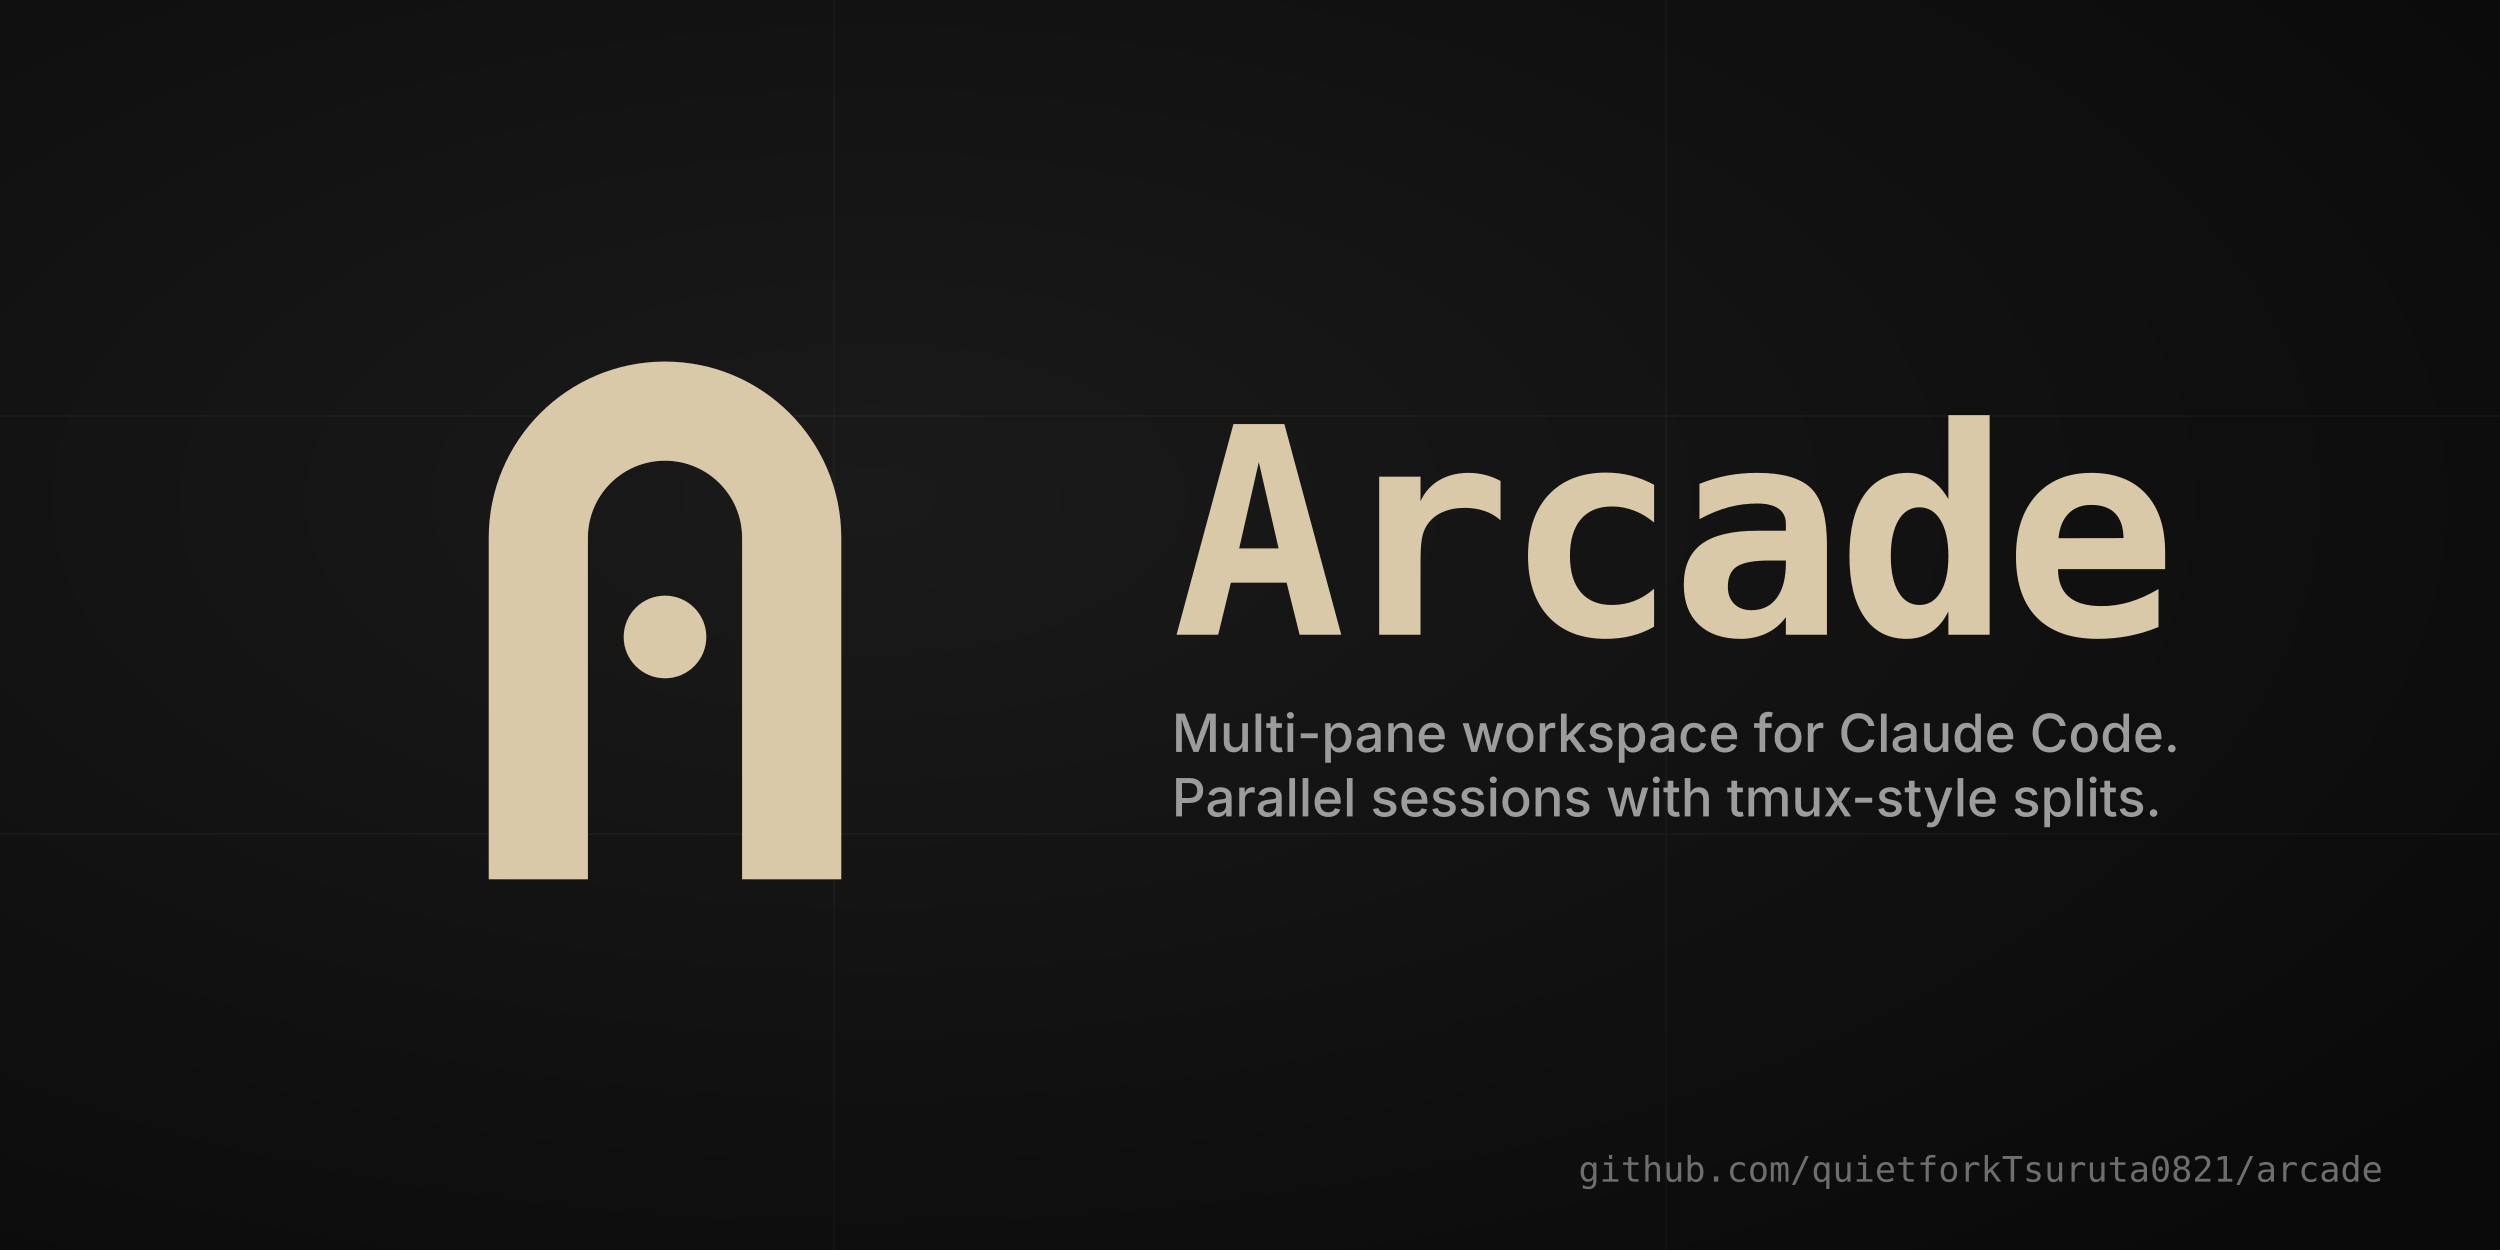
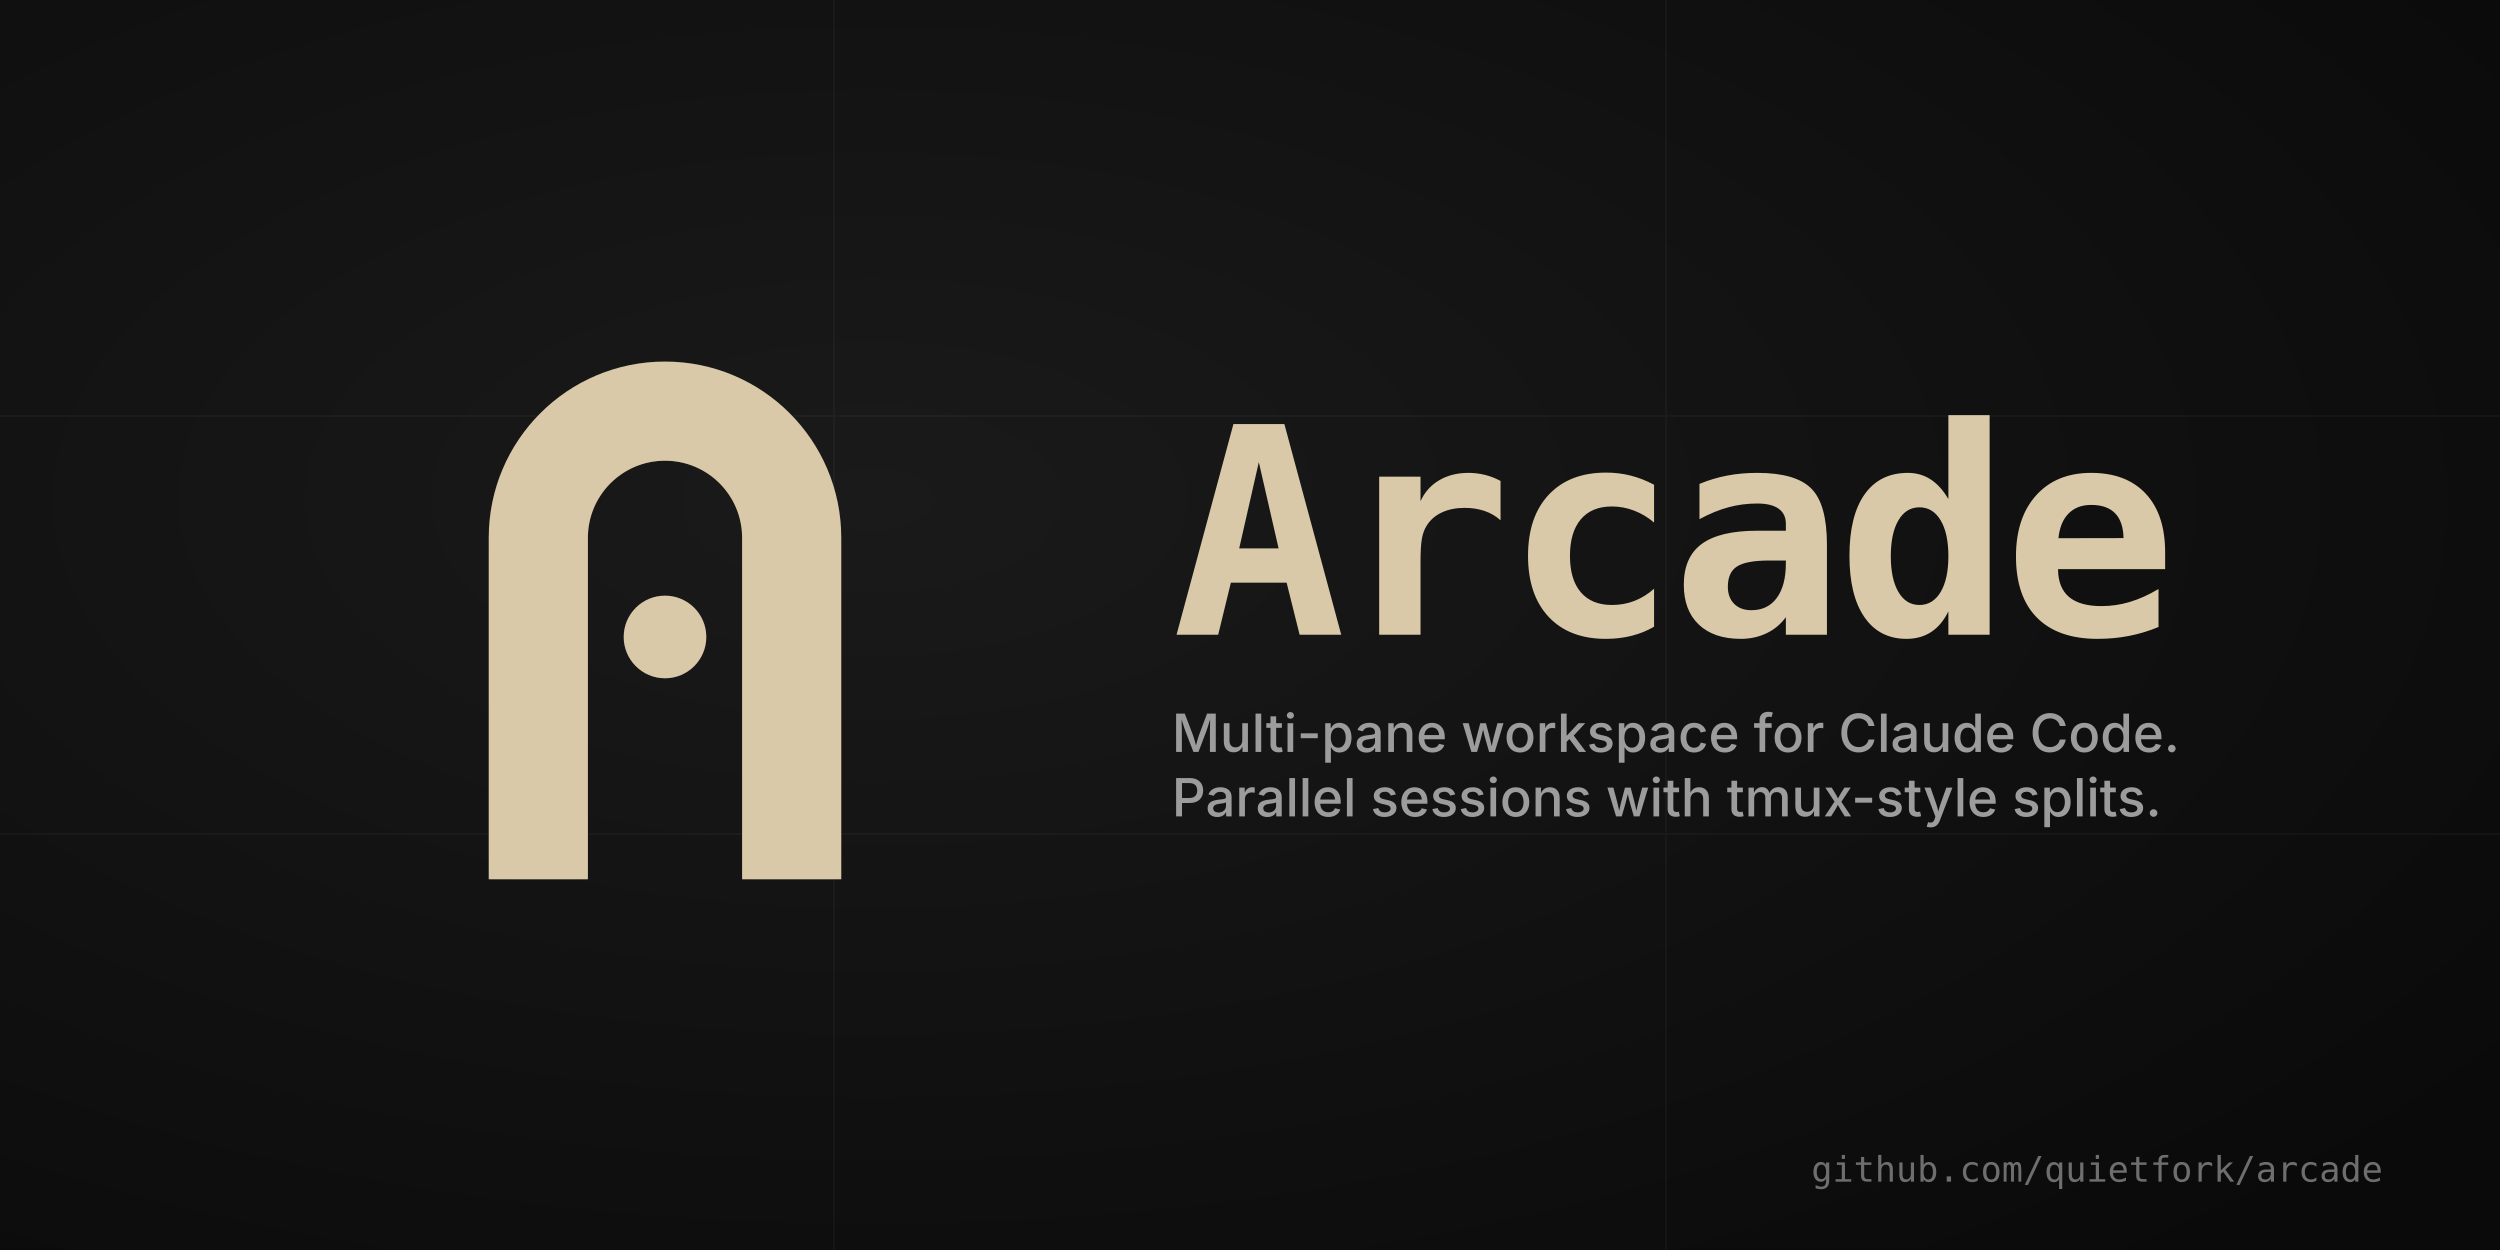
<svg xmlns="http://www.w3.org/2000/svg" viewBox="0 0 1280 640" width="1280" height="640" role="img" aria-label="Arcade — multi-pane workspace for Claude Code">
  <defs>
    <radialGradient id="bgGrad2" cx="35%" cy="40%" r="80%">
      <stop offset="0%" stop-color="#1A1A1A" />
      <stop offset="100%" stop-color="#0A0A0A" />
    </radialGradient>
    <filter id="markShadow2" x="-20%" y="-20%" width="140%" height="140%">
      <feGaussianBlur stdDeviation="6" />
      <feOffset dx="0" dy="4" />
      <feComponentTransfer>
        <feFuncA type="linear" slope="0.4" />
      </feComponentTransfer>
      <feComposite in2="SourceAlpha" operator="in" />
      <feMerge>
        <feMergeNode />
        <feMergeNode in="SourceGraphic" />
      </feMerge>
    </filter>
  </defs>
  <rect width="1280" height="640" fill="url(#bgGrad2)" />
  <g opacity="0.04" stroke="#D9C9A8" stroke-width="1">
    <line x1="0" y1="213" x2="1280" y2="213" />
    <line x1="0" y1="427" x2="1280" y2="427" />
    <line x1="427" y1="0" x2="427" y2="640" />
    <line x1="853" y1="0" x2="853" y2="640" />
  </g>
  <g transform="translate(160 140) scale(1.41)" filter="url(#markShadow2)">
    <path fill-rule="evenodd" fill="#D9C9A8" d="M 64 220 L 64 96 A 64 64 0 0 1 192 96 L 192 220 L 64 220 Z M 100 220 L 100 96 A 28 28 0 0 1 156 96 L 156 220 Z" />
    <circle cx="128" cy="132" r="15" fill="#D9C9A8" />
  </g>
  <text x="600" y="325" font-family="JetBrains Mono, ui-monospace, SFMono-Regular, Menlo, Consolas, monospace" font-weight="700" font-size="148" letter-spacing="-4" fill="#D9C9A8">Arcade</text>
  <g font-family="Inter, ui-sans-serif, system-ui, sans-serif" font-weight="500" fill="#9C9C9C">
    <text x="600" y="385" font-size="27">Multi-pane workspace for Claude Code.</text>
    <text x="600" y="418" font-size="27">Parallel sessions with tmux-style splits.</text>
  </g>
-   <text x="1220" y="605" font-family="JetBrains Mono, ui-monospace, monospace" font-size="18" fill="#6E6E6E" text-anchor="end">github.com/quietforkTsuruta0821/arcade</text>
+   <text x="1220" y="605" font-family="JetBrains Mono, ui-monospace, monospace" font-size="18" fill="#6E6E6E" text-anchor="end">github.com/quietfork/arcade</text>
</svg>
